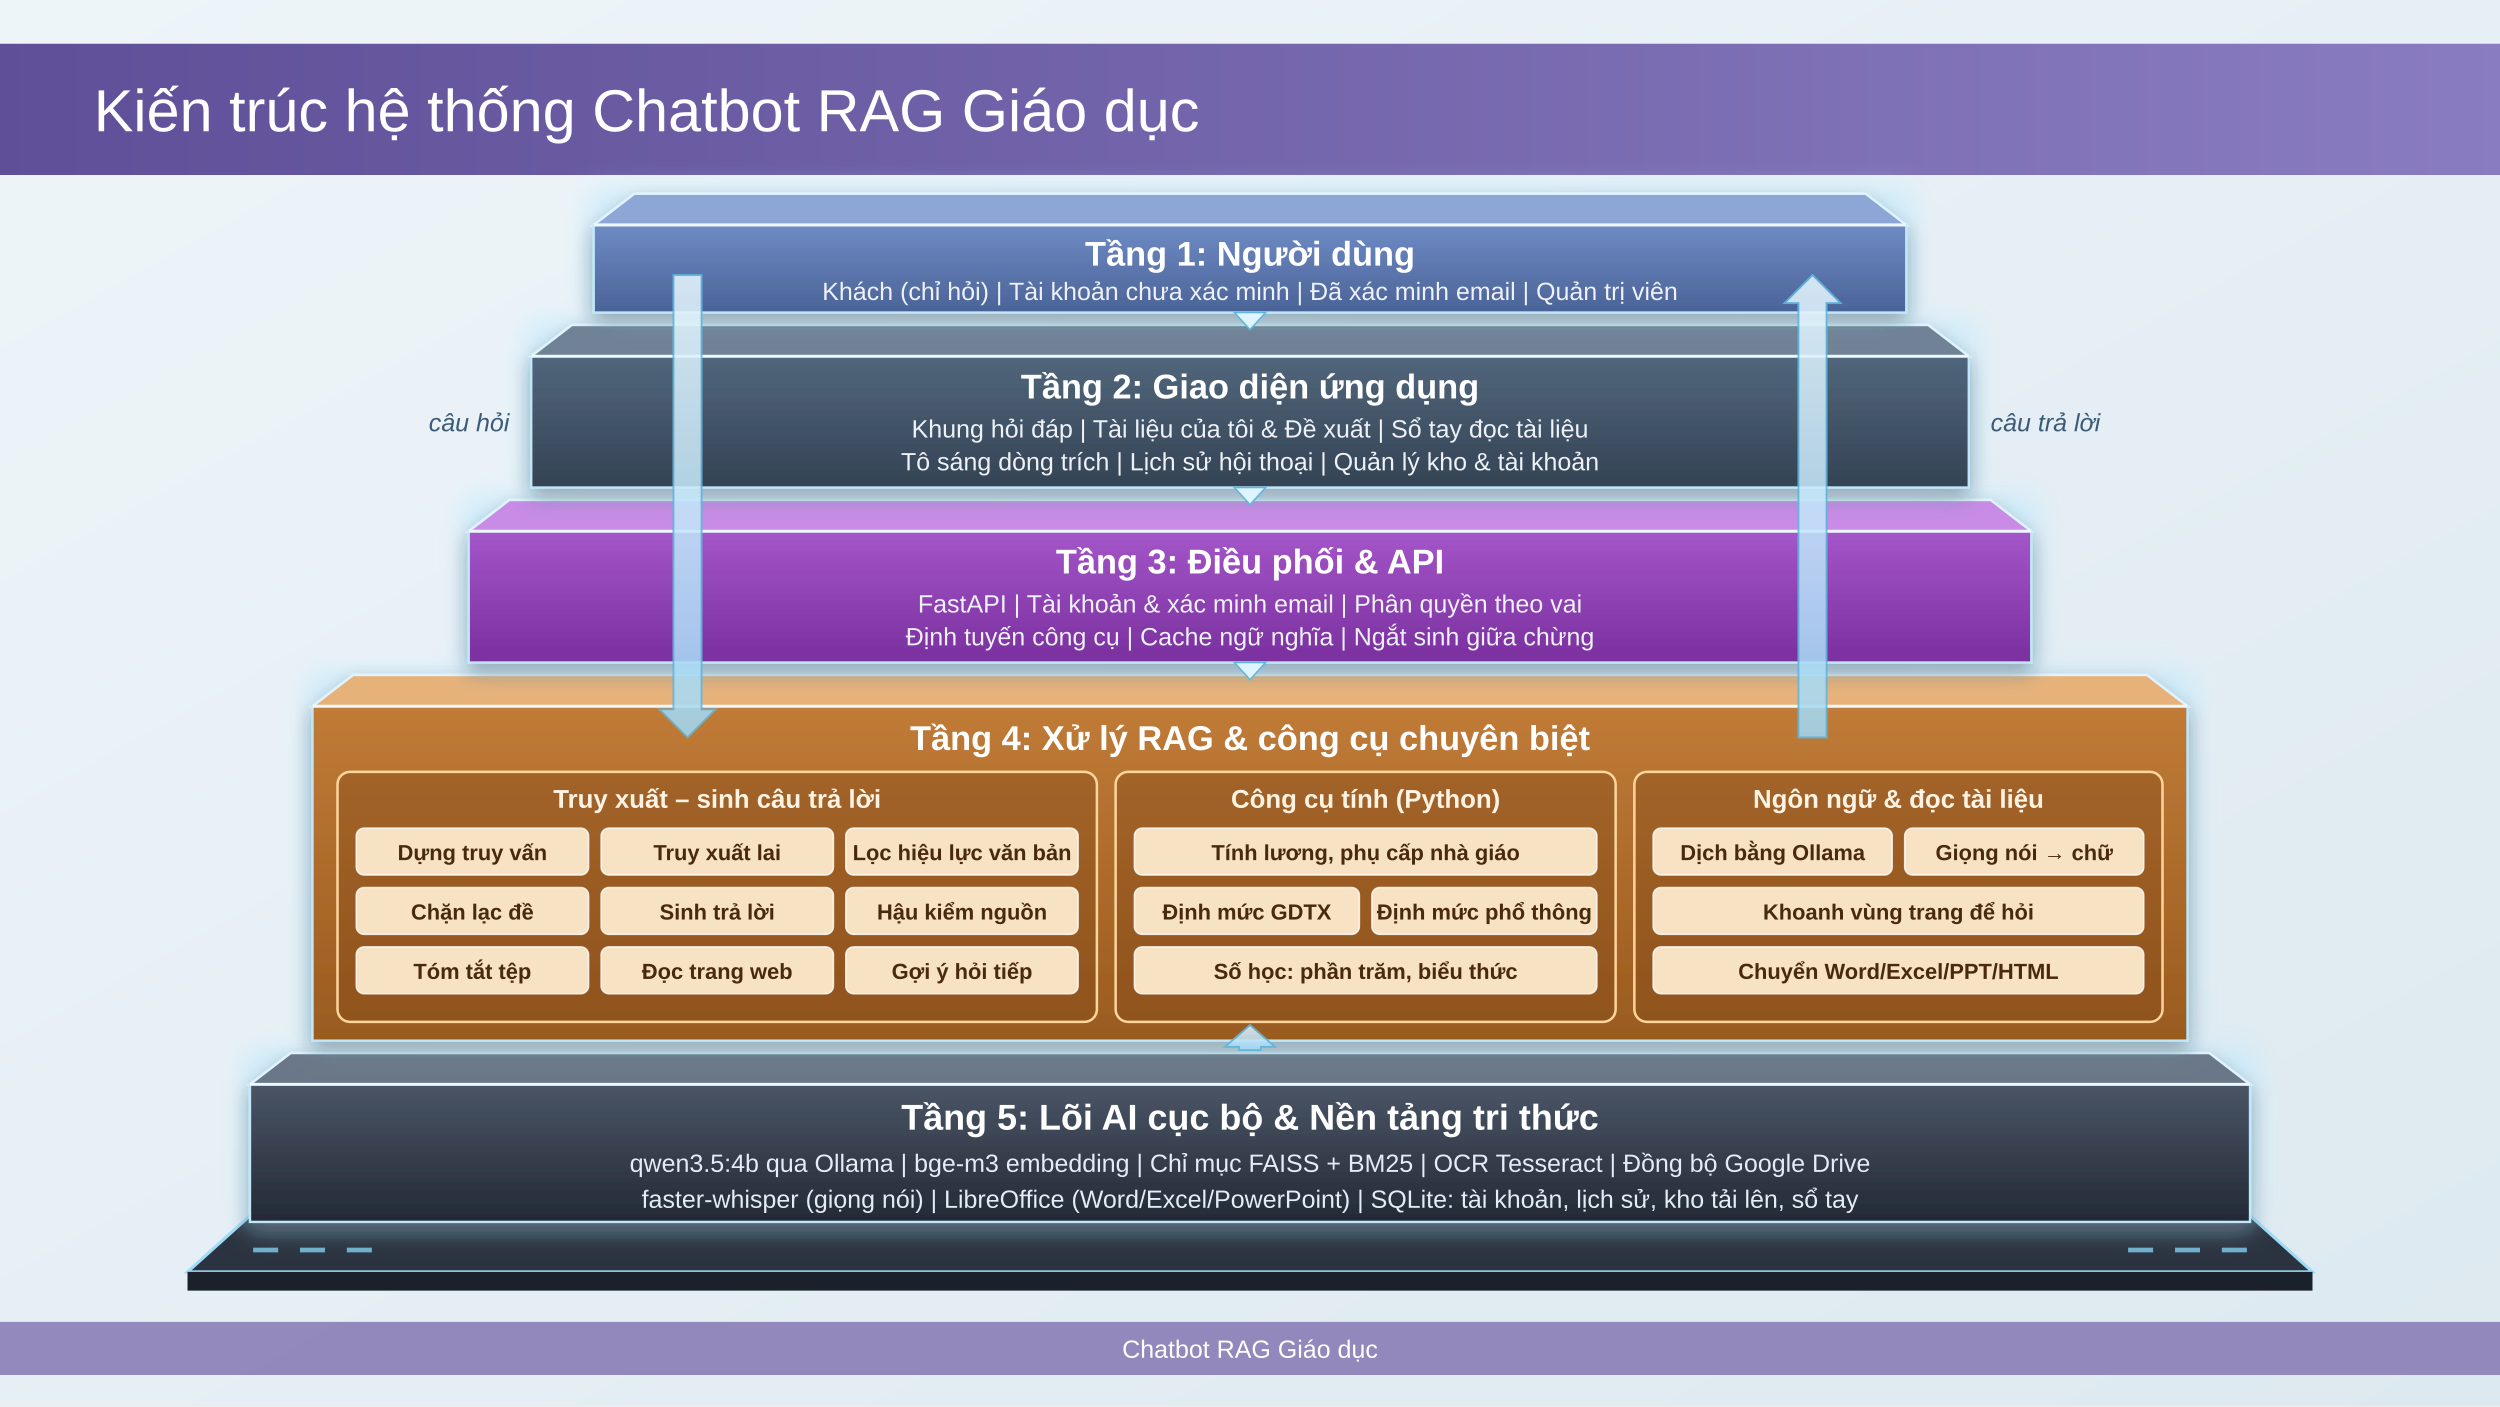
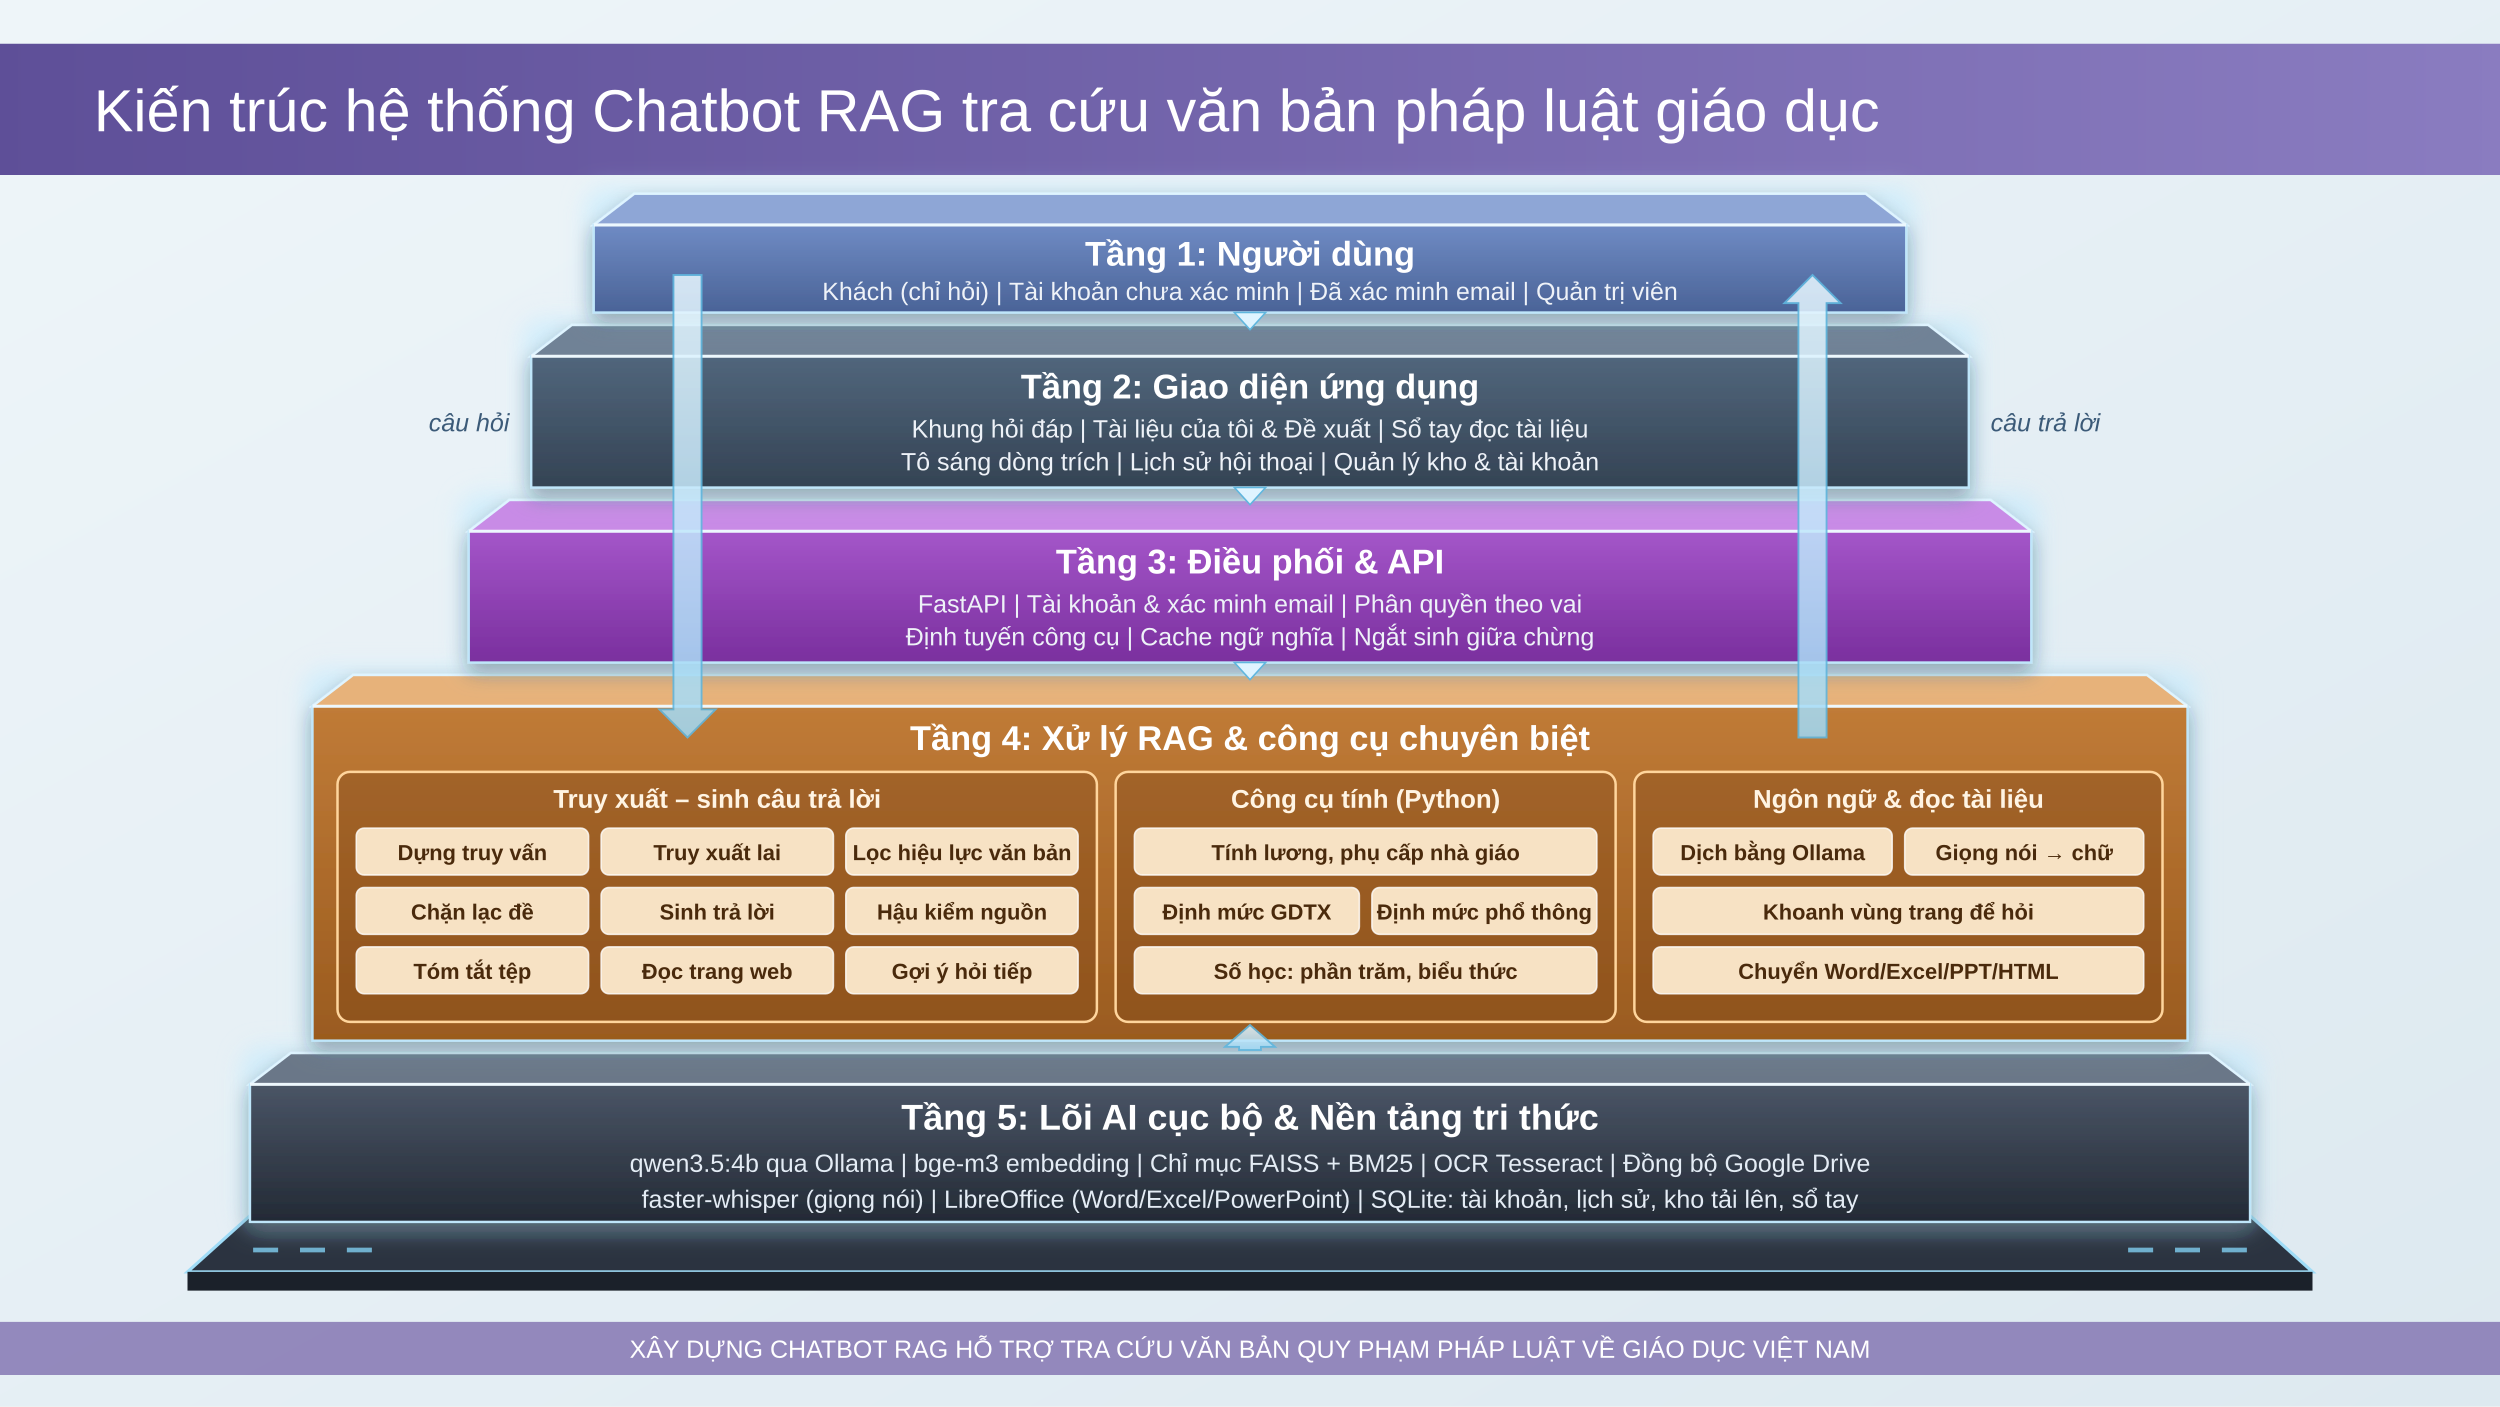
<svg xmlns="http://www.w3.org/2000/svg" viewBox="0 0 1600 900" width="1600" height="900" font-family="'Segoe UI', Arial, sans-serif">
  <defs>
    <linearGradient id="nen" x1="0" y1="0" x2="1" y2="1">
      <stop offset="0" stop-color="#eef5f9" />
      <stop offset="1" stop-color="#dde9f0" />
    </linearGradient>
    <linearGradient id="tieude" x1="0" y1="0" x2="1" y2="0">
      <stop offset="0" stop-color="#5e4f98" />
      <stop offset="1" stop-color="#8a7cc0" />
    </linearGradient>
    <filter id="sang" x="-20%" y="-60%" width="140%" height="220%">
      <feGaussianBlur stdDeviation="7" />
    </filter>
    <filter id="bong" x="-10%" y="-30%" width="120%" height="170%">
      <feDropShadow dx="0" dy="6" stdDeviation="6" flood-color="#1d2733" flood-opacity="0.35" />
    </filter>
    <linearGradient id="muiten" x1="0" y1="0" x2="0" y2="1">
      <stop offset="0" stop-color="#e8f7ff" stop-opacity="0.95" />
      <stop offset="1" stop-color="#9fd8f5" stop-opacity="0.95" />
    </linearGradient>
    <linearGradient id="g0" x1="0" y1="0" x2="0" y2="1">
      <stop offset="0" stop-color="#6f8bc4" />
      <stop offset="1" stop-color="#4a6397" />
    </linearGradient>
    <linearGradient id="g1" x1="0" y1="0" x2="0" y2="1">
      <stop offset="0" stop-color="#51667c" />
      <stop offset="1" stop-color="#344354" />
    </linearGradient>
    <linearGradient id="g2" x1="0" y1="0" x2="0" y2="1">
      <stop offset="0" stop-color="#a456c9" />
      <stop offset="1" stop-color="#7a2f9e" />
    </linearGradient>
    <linearGradient id="g3" x1="0" y1="0" x2="0" y2="1">
      <stop offset="0" stop-color="#c07b37" />
      <stop offset="1" stop-color="#9a5b1f" />
    </linearGradient>
    <linearGradient id="g5" x1="0" y1="0" x2="0" y2="1">
      <stop offset="0" stop-color="#4a5566" />
      <stop offset="1" stop-color="#232a35" />
    </linearGradient>
  </defs>
  <rect width="1600" height="900" fill="url(#nen)" />
  <rect x="0" y="28" width="1600" height="84" fill="url(#tieude)" />
-   <text x="60" y="84" font-size="38" fill="#ffffff">Kiến trúc hệ thống Chatbot RAG Giáo dục</text>
+   <text x="60" y="84" font-size="38" fill="#ffffff">Kiến trúc hệ thống Chatbot RAG tra cứu văn bản pháp luật giáo dục</text>
  <polygon points="200,742 1400,742 1480,814 120,814" fill="#2b3340" stroke="#9fdcf7" stroke-width="2" />
  <polygon points="120,814 1480,814 1480,826 120,826" fill="#1b212a" />
  <line x1="238" y1="800" x2="222" y2="800" stroke="#7fd0f2" stroke-width="3" opacity="0.8" />
  <line x1="1362" y1="800" x2="1378" y2="800" stroke="#7fd0f2" stroke-width="3" opacity="0.8" />
  <line x1="208" y1="800" x2="192" y2="800" stroke="#7fd0f2" stroke-width="3" opacity="0.8" />
  <line x1="1392" y1="800" x2="1408" y2="800" stroke="#7fd0f2" stroke-width="3" opacity="0.8" />
  <line x1="178" y1="800" x2="162" y2="800" stroke="#7fd0f2" stroke-width="3" opacity="0.8" />
  <line x1="1422" y1="800" x2="1438" y2="800" stroke="#7fd0f2" stroke-width="3" opacity="0.8" />
  <rect x="154" y="670" width="1292" height="118" rx="14" fill="#bfeaff" opacity="0.55" filter="url(#sang)" />
  <g filter="url(#bong)">
    <polygon points="186,674 1414,674 1440,694 160,694" fill="#6b7788" stroke="#dff4ff" stroke-width="1.5" />
    <rect x="160" y="694" width="1280" height="88" fill="url(#g5)" stroke="#bfe6fa" stroke-width="1.5" />
  </g>
  <line x1="160" y1="694" x2="1440" y2="694" stroke="#ffffff" stroke-opacity="0.7" stroke-width="2" />
  <text x="800" y="723" font-size="23" font-weight="700" fill="#ffffff" text-anchor="middle">Tầng 5: Lõi AI cục bộ &amp; Nền tảng tri thức</text>
  <text x="800" y="750" font-size="16" fill="#e4ecf5" text-anchor="middle">qwen3.5:4b qua Ollama  |  bge-m3 embedding  |  Chỉ mục FAISS + BM25  |  OCR Tesseract  |  Đồng bộ Google Drive</text>
  <text x="800" y="773" font-size="16" fill="#e4ecf5" text-anchor="middle">faster-whisper (giọng nói)  |  LibreOffice (Word/Excel/PowerPoint)  |  SQLite: tài khoản, lịch sử, kho tải lên, sổ tay</text>
  <rect x="194" y="428" width="1212" height="244" rx="14" fill="#bfeaff" opacity="0.55" filter="url(#sang)" />
  <g filter="url(#bong)">
    <polygon points="226,432 1374,432 1400,452 200,452" fill="#e7b27a" stroke="#dff4ff" stroke-width="1.5" />
    <rect x="200" y="452" width="1200" height="214" fill="url(#g3)" stroke="#bfe6fa" stroke-width="1.5" />
  </g>
  <line x1="200" y1="452" x2="1400" y2="452" stroke="#ffffff" stroke-opacity="0.7" stroke-width="2" />
  <text x="800" y="480" font-size="22" font-weight="700" fill="#ffffff" text-anchor="middle">Tầng 4: Xử lý RAG &amp; công cụ chuyên biệt</text>
  <rect x="216" y="494" width="486" height="160" rx="8" fill="#7a4414" fill-opacity="0.35" stroke="#ffd59c" stroke-width="1.6" />
  <text x="459.0" y="517" font-size="16.5" font-weight="700" fill="#fff4e3" text-anchor="middle">Truy xuất – sinh câu trả lời</text>
  <rect x="228.0" y="530" width="148.7" height="30" rx="5" fill="#f7e2c4" stroke="#ffffff" stroke-opacity="0.8" />
  <text x="302.3" y="550.5" font-size="14" fill="#4a2a0c" text-anchor="middle" font-weight="600">Dựng truy vấn</text>
  <rect x="384.7" y="530" width="148.7" height="30" rx="5" fill="#f7e2c4" stroke="#ffffff" stroke-opacity="0.8" />
  <text x="459.0" y="550.5" font-size="14" fill="#4a2a0c" text-anchor="middle" font-weight="600">Truy xuất lai</text>
  <rect x="541.3" y="530" width="148.7" height="30" rx="5" fill="#f7e2c4" stroke="#ffffff" stroke-opacity="0.8" />
  <text x="615.7" y="550.5" font-size="14" fill="#4a2a0c" text-anchor="middle" font-weight="600">Lọc hiệu lực văn bản</text>
  <rect x="228.0" y="568" width="148.7" height="30" rx="5" fill="#f7e2c4" stroke="#ffffff" stroke-opacity="0.8" />
  <text x="302.3" y="588.5" font-size="14" fill="#4a2a0c" text-anchor="middle" font-weight="600">Chặn lạc đề</text>
  <rect x="384.7" y="568" width="148.7" height="30" rx="5" fill="#f7e2c4" stroke="#ffffff" stroke-opacity="0.8" />
  <text x="459.0" y="588.5" font-size="14" fill="#4a2a0c" text-anchor="middle" font-weight="600">Sinh trả lời</text>
  <rect x="541.3" y="568" width="148.7" height="30" rx="5" fill="#f7e2c4" stroke="#ffffff" stroke-opacity="0.8" />
  <text x="615.7" y="588.5" font-size="14" fill="#4a2a0c" text-anchor="middle" font-weight="600">Hậu kiểm nguồn</text>
  <rect x="228.0" y="606" width="148.7" height="30" rx="5" fill="#f7e2c4" stroke="#ffffff" stroke-opacity="0.8" />
  <text x="302.3" y="626.5" font-size="14" fill="#4a2a0c" text-anchor="middle" font-weight="600">Tóm tắt tệp</text>
  <rect x="384.7" y="606" width="148.7" height="30" rx="5" fill="#f7e2c4" stroke="#ffffff" stroke-opacity="0.8" />
  <text x="459.0" y="626.5" font-size="14" fill="#4a2a0c" text-anchor="middle" font-weight="600">Đọc trang web</text>
  <rect x="541.3" y="606" width="148.7" height="30" rx="5" fill="#f7e2c4" stroke="#ffffff" stroke-opacity="0.8" />
  <text x="615.7" y="626.5" font-size="14" fill="#4a2a0c" text-anchor="middle" font-weight="600">Gợi ý hỏi tiếp</text>
  <rect x="714" y="494" width="320" height="160" rx="8" fill="#7a4414" fill-opacity="0.35" stroke="#ffd59c" stroke-width="1.6" />
  <text x="874.0" y="517" font-size="16.5" font-weight="700" fill="#fff4e3" text-anchor="middle">Công cụ tính (Python)</text>
  <rect x="726.0" y="530" width="296.0" height="30" rx="5" fill="#f7e2c4" stroke="#ffffff" stroke-opacity="0.8" />
  <text x="874.0" y="550.5" font-size="14" fill="#4a2a0c" text-anchor="middle" font-weight="600">Tính lương, phụ cấp nhà giáo</text>
  <rect x="726.0" y="568" width="144.0" height="30" rx="5" fill="#f7e2c4" stroke="#ffffff" stroke-opacity="0.8" />
  <text x="798.0" y="588.5" font-size="14" fill="#4a2a0c" text-anchor="middle" font-weight="600">Định mức GDTX</text>
  <rect x="878.0" y="568" width="144.0" height="30" rx="5" fill="#f7e2c4" stroke="#ffffff" stroke-opacity="0.8" />
  <text x="950.0" y="588.5" font-size="14" fill="#4a2a0c" text-anchor="middle" font-weight="600">Định mức phổ thông</text>
  <rect x="726.0" y="606" width="296.0" height="30" rx="5" fill="#f7e2c4" stroke="#ffffff" stroke-opacity="0.8" />
  <text x="874.0" y="626.5" font-size="14" fill="#4a2a0c" text-anchor="middle" font-weight="600">Số học: phần trăm, biểu thức</text>
  <rect x="1046" y="494" width="338" height="160" rx="8" fill="#7a4414" fill-opacity="0.35" stroke="#ffd59c" stroke-width="1.6" />
  <text x="1215.0" y="517" font-size="16.5" font-weight="700" fill="#fff4e3" text-anchor="middle">Ngôn ngữ &amp; đọc tài liệu</text>
  <rect x="1058.0" y="530" width="153.0" height="30" rx="5" fill="#f7e2c4" stroke="#ffffff" stroke-opacity="0.8" />
  <text x="1134.5" y="550.5" font-size="14" fill="#4a2a0c" text-anchor="middle" font-weight="600">Dịch bằng Ollama</text>
  <rect x="1219.0" y="530" width="153.0" height="30" rx="5" fill="#f7e2c4" stroke="#ffffff" stroke-opacity="0.8" />
  <text x="1295.5" y="550.5" font-size="14" fill="#4a2a0c" text-anchor="middle" font-weight="600">Giọng nói → chữ</text>
  <rect x="1058.0" y="568" width="314.0" height="30" rx="5" fill="#f7e2c4" stroke="#ffffff" stroke-opacity="0.8" />
  <text x="1215.0" y="588.5" font-size="14" fill="#4a2a0c" text-anchor="middle" font-weight="600">Khoanh vùng trang để hỏi</text>
  <rect x="1058.0" y="606" width="314.0" height="30" rx="5" fill="#f7e2c4" stroke="#ffffff" stroke-opacity="0.8" />
  <text x="1215.0" y="626.5" font-size="14" fill="#4a2a0c" text-anchor="middle" font-weight="600">Chuyển Word/Excel/PPT/HTML</text>
  <rect x="294" y="316" width="1012" height="114" rx="14" fill="#bfeaff" opacity="0.55" filter="url(#sang)" />
  <g filter="url(#bong)">
    <polygon points="326,320 1274,320 1300,340 300,340" fill="#c88be6" stroke="#dff4ff" stroke-width="1.5" />
    <rect x="300" y="340" width="1000" height="84" fill="url(#g2)" stroke="#bfe6fa" stroke-width="1.5" />
  </g>
  <line x1="300" y1="340" x2="1300" y2="340" stroke="#ffffff" stroke-opacity="0.7" stroke-width="2" />
  <text x="800" y="367" font-size="22" font-weight="700" fill="#ffffff" text-anchor="middle">Tầng 3: Điều phối &amp; API</text>
  <text x="800" y="392" font-size="16" fill="#eef2f8" text-anchor="middle">FastAPI  |  Tài khoản &amp; xác minh email  |  Phân quyền theo vai</text>
  <text x="800" y="413" font-size="16" fill="#eef2f8" text-anchor="middle">Định tuyến công cụ  |  Cache ngữ nghĩa  |  Ngắt sinh giữa chừng</text>
  <rect x="334" y="204" width="932" height="114" rx="14" fill="#bfeaff" opacity="0.55" filter="url(#sang)" />
  <g filter="url(#bong)">
    <polygon points="366,208 1234,208 1260,228 340,228" fill="#6f8296" stroke="#dff4ff" stroke-width="1.5" />
    <rect x="340" y="228" width="920" height="84" fill="url(#g1)" stroke="#bfe6fa" stroke-width="1.5" />
  </g>
  <line x1="340" y1="228" x2="1260" y2="228" stroke="#ffffff" stroke-opacity="0.7" stroke-width="2" />
  <text x="800" y="255" font-size="22" font-weight="700" fill="#ffffff" text-anchor="middle">Tầng 2: Giao diện ứng dụng</text>
  <text x="800" y="280" font-size="16" fill="#eef2f8" text-anchor="middle">Khung hỏi đáp  |  Tài liệu của tôi &amp; Đề xuất  |  Sổ tay đọc tài liệu</text>
  <text x="800" y="301" font-size="16" fill="#eef2f8" text-anchor="middle">Tô sáng dòng trích  |  Lịch sử hội thoại  |  Quản lý kho &amp; tài khoản</text>
  <rect x="374" y="120" width="852" height="86" rx="14" fill="#bfeaff" opacity="0.55" filter="url(#sang)" />
  <g filter="url(#bong)">
    <polygon points="406,124 1194,124 1220,144 380,144" fill="#8ea6d6" stroke="#dff4ff" stroke-width="1.5" />
    <rect x="380" y="144" width="840" height="56" fill="url(#g0)" stroke="#bfe6fa" stroke-width="1.5" />
  </g>
  <line x1="380" y1="144" x2="1220" y2="144" stroke="#ffffff" stroke-opacity="0.7" stroke-width="2" />
  <text x="800" y="170" font-size="22" font-weight="700" fill="#ffffff" text-anchor="middle">Tầng 1: Người dùng</text>
  <text x="800" y="192" font-size="16" fill="#eef2f8" text-anchor="middle">Khách (chỉ hỏi)  |  Tài khoản chưa xác minh  |  Đã xác minh email  |  Quản trị viên</text>
  <path d="M431,176 h18 v278 h9 l-18,18 l-18,-18 h9 z" fill="url(#muiten)" stroke="#5fb6de" stroke-width="1.2" opacity="0.9" />
  <path d="M1151,472 h18 v-278 h9 l-18,-18 l-18,18 h9 z" fill="url(#muiten)" stroke="#5fb6de" stroke-width="1.2" opacity="0.9" />
  <text x="326" y="276" font-size="16" fill="#3b5a78" text-anchor="end" font-style="italic">câu hỏi</text>
  <text x="1274" y="276" font-size="16" fill="#3b5a78" text-anchor="start" font-style="italic">câu trả lời</text>
  <path d="M790,200 h20 l-10,11 z" fill="#dff4ff" stroke="#5fb6de" />
  <path d="M790,312 h20 l-10,11 z" fill="#dff4ff" stroke="#5fb6de" />
  <path d="M790,424 h20 l-10,11 z" fill="#dff4ff" stroke="#5fb6de" />
  <path d="M793,672 h14 v-2 h9 l-16,-14 l-16,14 h9 z" fill="url(#muiten)" stroke="#5fb6de" stroke-width="1.2" opacity="0.9" />
  <rect x="0" y="846" width="1600" height="34" fill="#8577b3" opacity="0.85" />
-   <text x="800" y="869" font-size="16" fill="#ffffff" text-anchor="middle">Chatbot RAG Giáo dục</text>
+   <text x="800" y="869" font-size="16" fill="#ffffff" text-anchor="middle">XÂY DỰNG CHATBOT RAG HỖ TRỢ TRA CỨU VĂN BẢN QUY PHẠM PHÁP LUẬT VỀ GIÁO DỤC VIỆT NAM</text>
</svg>
